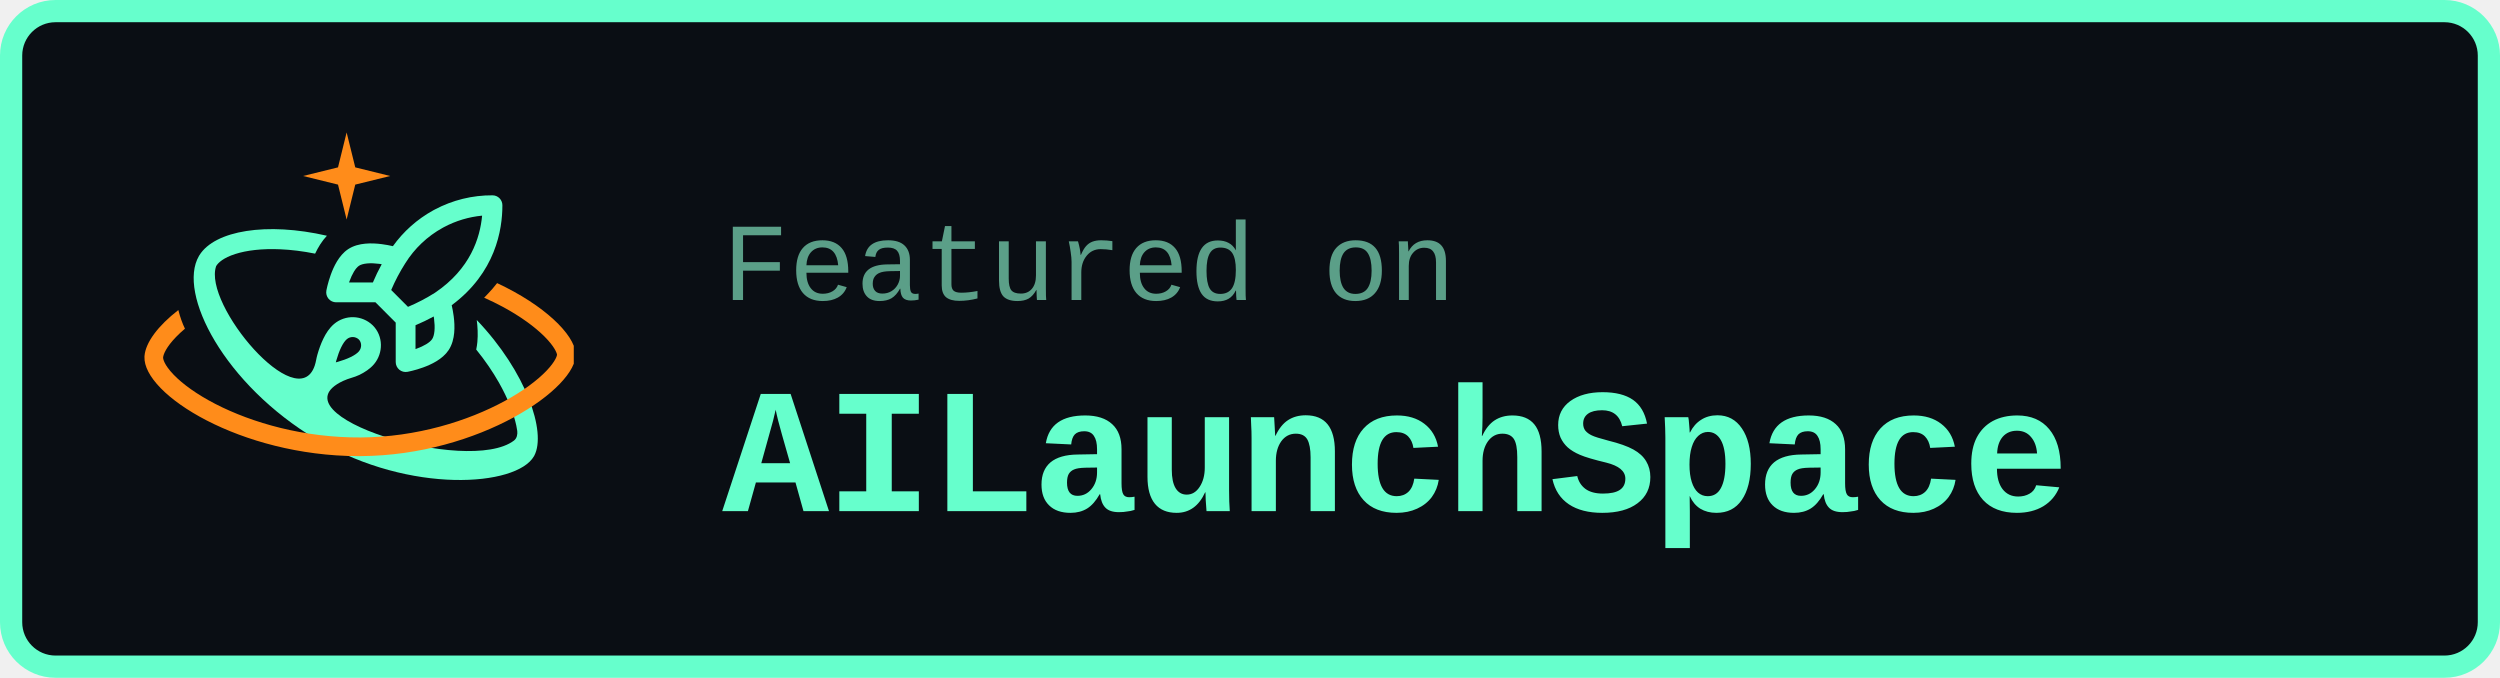
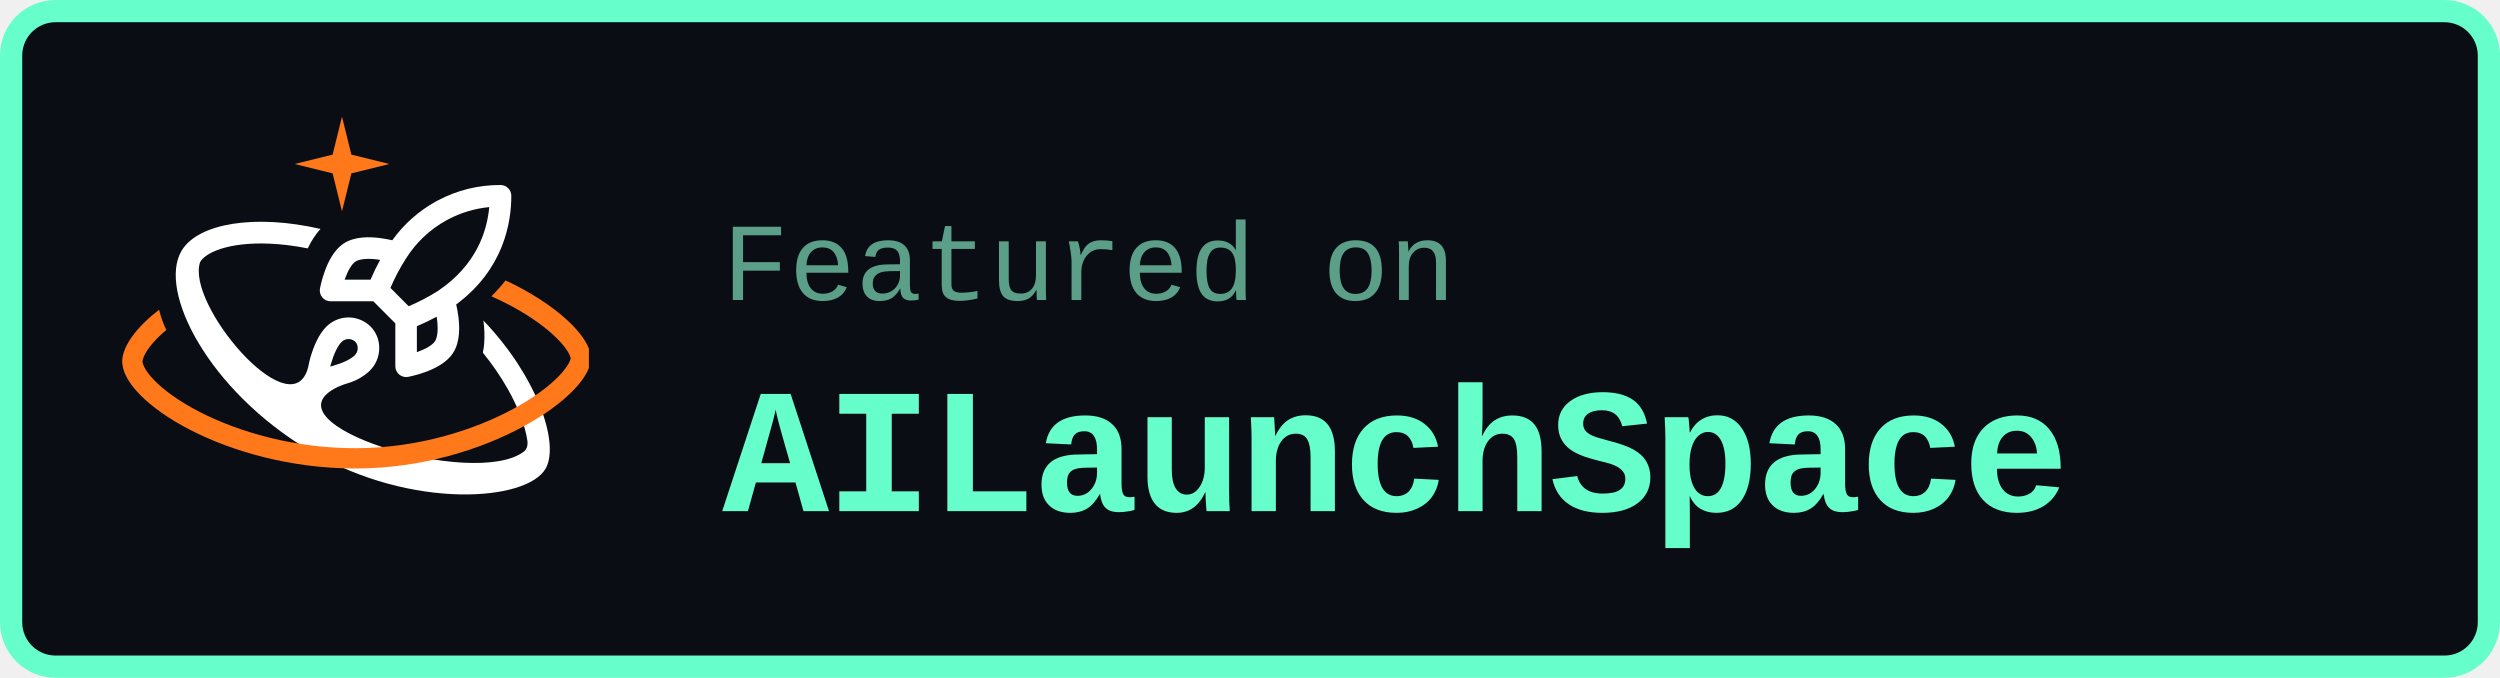
<svg xmlns="http://www.w3.org/2000/svg" width="225" height="61" viewBox="0 0 225 61" fill="none">
  <rect x="1" y="1" width="223" height="59" rx="4" fill="#0A0E14" stroke="#66FFCC" stroke-width="2" />
-   <g transform="translate(13 11) scale(0.92)">
-     <g clip-path="url(#bclipd)">
-       <path fill-rule="evenodd" clip-rule="evenodd" d="M5.381 13.004C6.89 10.594 11.952 9.749 17.85 11.105C17.357 11.627 16.981 12.258 16.697 12.856C15.501 12.616 14.355 12.476 13.287 12.43C11.489 12.351 9.987 12.537 8.877 12.894C7.738 13.261 7.214 13.735 7.017 14.073C7.016 14.074 7.016 14.075 7.015 14.076C5.7 17.832 14.972 28.774 16.656 23.815C16.785 23.434 16.803 23.141 16.916 22.746C17.058 22.248 17.249 21.69 17.502 21.172C17.748 20.665 18.086 20.128 18.552 19.736C19.084 19.287 19.762 19.051 20.456 19.072C21.151 19.094 21.814 19.372 22.317 19.854C22.321 19.857 22.325 19.861 22.329 19.865C23.386 20.912 23.37 22.587 22.466 23.661C22.075 24.128 21.54 24.467 21.035 24.715C20.502 24.976 20.024 25.029 19.419 25.315C12.398 28.634 31.642 34.553 36.144 31.146C36.457 30.909 36.502 30.508 36.472 30.212C36.449 30.049 36.419 29.871 36.378 29.678C36.13 28.509 35.574 27.052 34.676 25.468C34.075 24.41 33.334 23.317 32.456 22.238C32.51 21.985 32.546 21.735 32.569 21.494C32.638 20.75 32.591 19.998 32.508 19.346C37.365 24.43 39.335 30.328 38.142 32.608L38.103 32.679C36.394 35.645 26.012 36.386 17.069 31.175L16.857 31.05C7.796 25.66 3.202 16.738 5.33 13.089L5.381 13.004ZM20.396 21.014C20.179 21.008 19.966 21.082 19.799 21.223L19.798 21.224C19.627 21.368 19.433 21.632 19.242 22.025C19.057 22.406 18.902 22.847 18.779 23.28C18.758 23.352 18.739 23.422 18.721 23.492C18.79 23.474 18.861 23.454 18.932 23.434C19.364 23.31 19.804 23.156 20.184 22.969C20.576 22.778 20.839 22.584 20.983 22.412L20.985 22.409C21.284 22.054 21.253 21.537 20.973 21.253C20.816 21.106 20.611 21.021 20.396 21.014Z" fill="#66FFCC" />
-       <path fill-rule="evenodd" clip-rule="evenodd" d="M34.054 7.151C34.587 7.154 35.017 7.588 35.017 8.122C35.017 10.528 34.346 14.716 30.058 17.901C30.126 18.198 30.201 18.574 30.254 18.986C30.317 19.474 30.353 20.04 30.301 20.6C30.25 21.151 30.107 21.767 29.755 22.297L29.754 22.298C29.154 23.198 28.032 23.71 27.27 23.987C26.857 24.137 26.476 24.244 26.198 24.313C26.059 24.348 25.944 24.373 25.862 24.391C25.821 24.399 25.788 24.406 25.764 24.41C25.753 24.413 25.743 24.415 25.736 24.416C25.733 24.417 25.73 24.417 25.727 24.418L25.724 24.418L25.723 24.419C25.44 24.47 25.149 24.393 24.928 24.208C24.708 24.024 24.581 23.75 24.581 23.462V19.604L22.599 17.616H18.75C18.463 17.616 18.191 17.488 18.007 17.267C17.823 17.046 17.746 16.754 17.797 16.471L17.798 16.466C17.798 16.464 17.799 16.461 17.8 16.457C17.801 16.45 17.803 16.441 17.805 16.429C17.81 16.405 17.816 16.372 17.825 16.331C17.842 16.25 17.868 16.134 17.902 15.994C17.971 15.716 18.077 15.333 18.227 14.919C18.504 14.155 19.015 13.03 19.912 12.428L19.913 12.427C20.441 12.074 21.056 11.931 21.605 11.88C22.163 11.828 22.727 11.864 23.215 11.927C23.63 11.98 24.007 12.056 24.305 12.125C25.338 10.684 26.681 9.488 28.238 8.629L28.406 8.539C30.144 7.616 32.085 7.138 34.054 7.151ZM28.299 19.003C27.72 19.318 27.126 19.603 26.518 19.859V22.193C26.548 22.182 26.579 22.172 26.61 22.16C27.341 21.894 27.919 21.554 28.143 21.218C28.25 21.057 28.337 20.796 28.372 20.42C28.406 20.051 28.384 19.638 28.332 19.234C28.322 19.156 28.311 19.079 28.299 19.003ZM33.033 9.139C31.734 9.263 30.47 9.641 29.312 10.256L29.172 10.332C27.68 11.154 26.424 12.346 25.521 13.793C25.519 13.796 25.517 13.799 25.515 13.802C24.985 14.633 24.525 15.506 24.139 16.413L25.782 18.061C26.698 17.675 27.58 17.214 28.421 16.682C31.895 14.341 32.833 11.3 33.033 9.139ZM22.967 13.854C22.564 13.802 22.152 13.78 21.785 13.815C21.409 13.85 21.149 13.936 20.989 14.043C20.653 14.268 20.314 14.848 20.049 15.581C20.038 15.612 20.027 15.643 20.017 15.673H22.348C22.605 15.064 22.894 14.469 23.212 13.889C23.132 13.877 23.05 13.865 22.967 13.854Z" fill="#66FFCC" />
-       <path d="M34.5 15.739C39.104 17.889 42.05 20.749 42.182 22.62C42.417 25.971 32.796 32.599 21.15 32.664L20.877 32.664C9.442 32.633 -0.152 26.635 0.002 22.943L0.007 22.855C0.118 21.55 1.31 19.929 3.316 18.374C3.484 19.057 3.724 19.705 3.962 20.199C3.641 20.47 3.353 20.738 3.099 21C2.13 21.999 1.852 22.706 1.826 23.009C1.816 23.135 1.909 23.714 2.856 24.698C3.736 25.612 5.117 26.618 6.93 27.554C10.55 29.421 15.624 30.869 21.14 30.838C26.634 30.808 31.657 29.224 35.249 27.271C37.048 26.292 38.428 25.253 39.316 24.329C39.76 23.867 40.045 23.471 40.207 23.163C40.353 22.885 40.36 22.753 40.361 22.745C40.347 22.585 40.125 21.953 39.127 20.957C38.196 20.028 36.806 19 35.026 18.044C34.461 17.741 33.862 17.447 33.232 17.168C33.514 16.879 33.788 16.586 34.048 16.29C34.208 16.108 34.358 15.925 34.5 15.739Z" fill="#FF8C1A" />
-       <path d="M19.779 1L20.623 4.416L24.039 5.26L20.623 6.103L19.779 9.52L18.936 6.103L15.52 5.26L18.936 4.416L19.779 1Z" fill="#FF8C1A" />
-     </g>
+   <g transform="translate(11 9.5) scale(1)" clip-path="url(#bclipd)">
+     <path fill-rule="evenodd" clip-rule="evenodd" d="M5.381 13.004C6.891 10.594 11.952 9.749 17.85 11.105C17.357 11.627 16.981 12.258 16.697 12.856C15.501 12.616 14.355 12.476 13.287 12.43C11.489 12.351 9.987 12.537 8.877 12.894C7.738 13.261 7.214 13.735 7.017 14.073L7.015 14.076C5.7 17.832 14.972 28.774 16.656 23.815C16.785 23.434 16.803 23.141 16.916 22.746C17.058 22.248 17.249 21.69 17.502 21.172C17.748 20.665 18.086 20.128 18.552 19.736C19.084 19.287 19.762 19.051 20.456 19.072C21.151 19.094 21.814 19.372 22.317 19.854C22.321 19.857 22.325 19.861 22.329 19.865C23.386 20.912 23.37 22.587 22.466 23.661C22.075 24.128 21.54 24.467 21.035 24.715C20.502 24.976 20.024 25.029 19.419 25.315C12.398 28.634 31.642 34.553 36.144 31.146C36.457 30.909 36.502 30.508 36.472 30.212C36.449 30.049 36.419 29.871 36.378 29.678C36.13 28.509 35.574 27.052 34.676 25.468C34.075 24.41 33.334 23.317 32.456 22.238C32.51 21.985 32.546 21.735 32.569 21.494C32.638 20.75 32.591 19.998 32.508 19.346C37.365 24.43 39.335 30.328 38.142 32.608L38.103 32.679C36.394 35.645 26.012 36.386 17.069 31.175L16.857 31.05C7.796 25.66 3.202 16.738 5.33 13.089L5.381 13.004ZM20.396 21.014C20.179 21.008 19.966 21.082 19.799 21.223L19.798 21.224C19.627 21.368 19.433 21.632 19.242 22.025C19.057 22.406 18.902 22.847 18.779 23.28C18.758 23.352 18.739 23.422 18.721 23.492C18.79 23.474 18.861 23.454 18.932 23.434C19.364 23.31 19.804 23.156 20.184 22.969C20.576 22.778 20.839 22.584 20.983 22.412L20.985 22.409C21.284 22.054 21.253 21.537 20.973 21.253C20.816 21.106 20.611 21.021 20.396 21.014Z" fill="#FFFFFF" />
+     <path fill-rule="evenodd" clip-rule="evenodd" d="M34.054 7.151C34.587 7.154 35.017 7.588 35.017 8.122C35.017 10.528 34.346 14.716 30.058 17.901C30.126 18.198 30.201 18.574 30.254 18.986C30.317 19.474 30.352 20.04 30.301 20.6C30.25 21.151 30.107 21.767 29.755 22.297L29.754 22.298C29.154 23.198 28.032 23.71 27.27 23.987C26.857 24.137 26.475 24.244 26.198 24.313C26.058 24.348 25.943 24.373 25.861 24.391C25.821 24.399 25.788 24.406 25.764 24.41C25.753 24.413 25.743 24.415 25.736 24.416C25.732 24.417 25.729 24.417 25.727 24.418L25.724 24.418L25.723 24.419C25.44 24.47 25.149 24.393 24.928 24.208C24.708 24.024 24.58 23.75 24.58 23.462V19.604L22.598 17.616H18.75C18.463 17.616 18.191 17.488 18.006 17.267C17.822 17.046 17.745 16.754 17.797 16.471L17.798 16.466C17.798 16.464 17.799 16.461 17.799 16.457C17.801 16.45 17.803 16.441 17.805 16.429C17.809 16.405 17.816 16.372 17.825 16.331C17.842 16.25 17.868 16.134 17.902 15.994C17.971 15.716 18.077 15.333 18.227 14.919C18.503 14.155 19.014 13.03 19.911 12.428L19.913 12.427C20.441 12.074 21.056 11.931 21.605 11.88C22.163 11.828 22.727 11.864 23.215 11.927C23.629 11.98 24.007 12.056 24.305 12.125C25.338 10.684 26.681 9.488 28.238 8.629L28.406 8.539C30.144 7.616 32.085 7.138 34.054 7.151ZM28.299 19.003C27.72 19.318 27.125 19.603 26.518 19.859V22.193C26.548 22.182 26.579 22.172 26.61 22.16C27.341 21.894 27.919 21.554 28.143 21.218C28.25 21.057 28.336 20.796 28.371 20.42C28.405 20.051 28.384 19.638 28.332 19.234C28.322 19.156 28.311 19.079 28.299 19.003ZM33.032 9.139C31.734 9.263 30.47 9.641 29.312 10.256L29.172 10.332C27.68 11.154 26.423 12.346 25.521 13.793C25.519 13.796 25.517 13.799 25.515 13.802C24.985 14.633 24.524 15.506 24.139 16.413L25.782 18.061C26.698 17.675 27.58 17.214 28.42 16.682C31.894 14.341 32.833 11.3 33.032 9.139ZM22.967 13.854C22.564 13.802 22.152 13.78 21.784 13.815C21.409 13.85 21.149 13.936 20.988 14.043C20.653 14.268 20.314 14.848 20.049 15.581C20.038 15.612 20.027 15.643 20.016 15.673H22.347C22.605 15.064 22.894 14.469 23.211 13.889C23.132 13.877 23.05 13.865 22.967 13.854Z" fill="#FFFFFF" />
+     <path d="M34.5 15.739C39.104 17.889 42.05 20.749 42.182 22.62C42.417 25.971 32.796 32.599 21.15 32.664L20.877 32.664C9.442 32.633 -0.152 26.635 0.002 22.943L0.007 22.855C0.118 21.55 1.31 19.929 3.316 18.374C3.484 19.057 3.724 19.705 3.962 20.199C3.641 20.47 3.353 20.738 3.099 21C2.13 21.999 1.852 22.706 1.826 23.009C1.816 23.135 1.909 23.714 2.856 24.698C3.736 25.612 5.117 26.618 6.93 27.554C10.55 29.421 15.624 30.869 21.14 30.838C26.634 30.808 31.657 29.224 35.249 27.271C37.048 26.292 38.428 25.253 39.316 24.329C39.76 23.867 40.045 23.471 40.207 23.163C40.353 22.885 40.36 22.753 40.361 22.745C40.347 22.585 40.125 21.953 39.127 20.957C38.196 20.028 36.806 19 35.026 18.044C34.461 17.741 33.862 17.447 33.232 17.168C33.514 16.879 33.788 16.586 34.048 16.29C34.208 16.108 34.358 15.925 34.5 15.739Z" fill="#FF791B" />
+     <path d="M19.779 1L20.623 4.416L24.039 5.26L20.623 6.103L19.779 9.52L18.936 6.103L15.52 5.26L18.936 4.416L19.779 1Z" fill="#FF791B" />
  </g>
  <text x="65" y="27" font-family="'JetBrains Mono', ui-monospace, SFMono-Regular, Menlo, Consolas, 'Courier New', monospace" font-size="10" font-weight="400" fill="#5B9F88">Featured on</text>
  <text x="65" y="46" font-family="'JetBrains Mono', ui-monospace, SFMono-Regular, Menlo, Consolas, 'Courier New', monospace" font-size="16" font-weight="700" fill="#66FFCC" letter-spacing="-0.3">AILaunchSpace</text>
  <defs>
    <clipPath id="bclipd">
      <rect width="42" height="42" fill="#FFFFFF" />
    </clipPath>
  </defs>
</svg>
